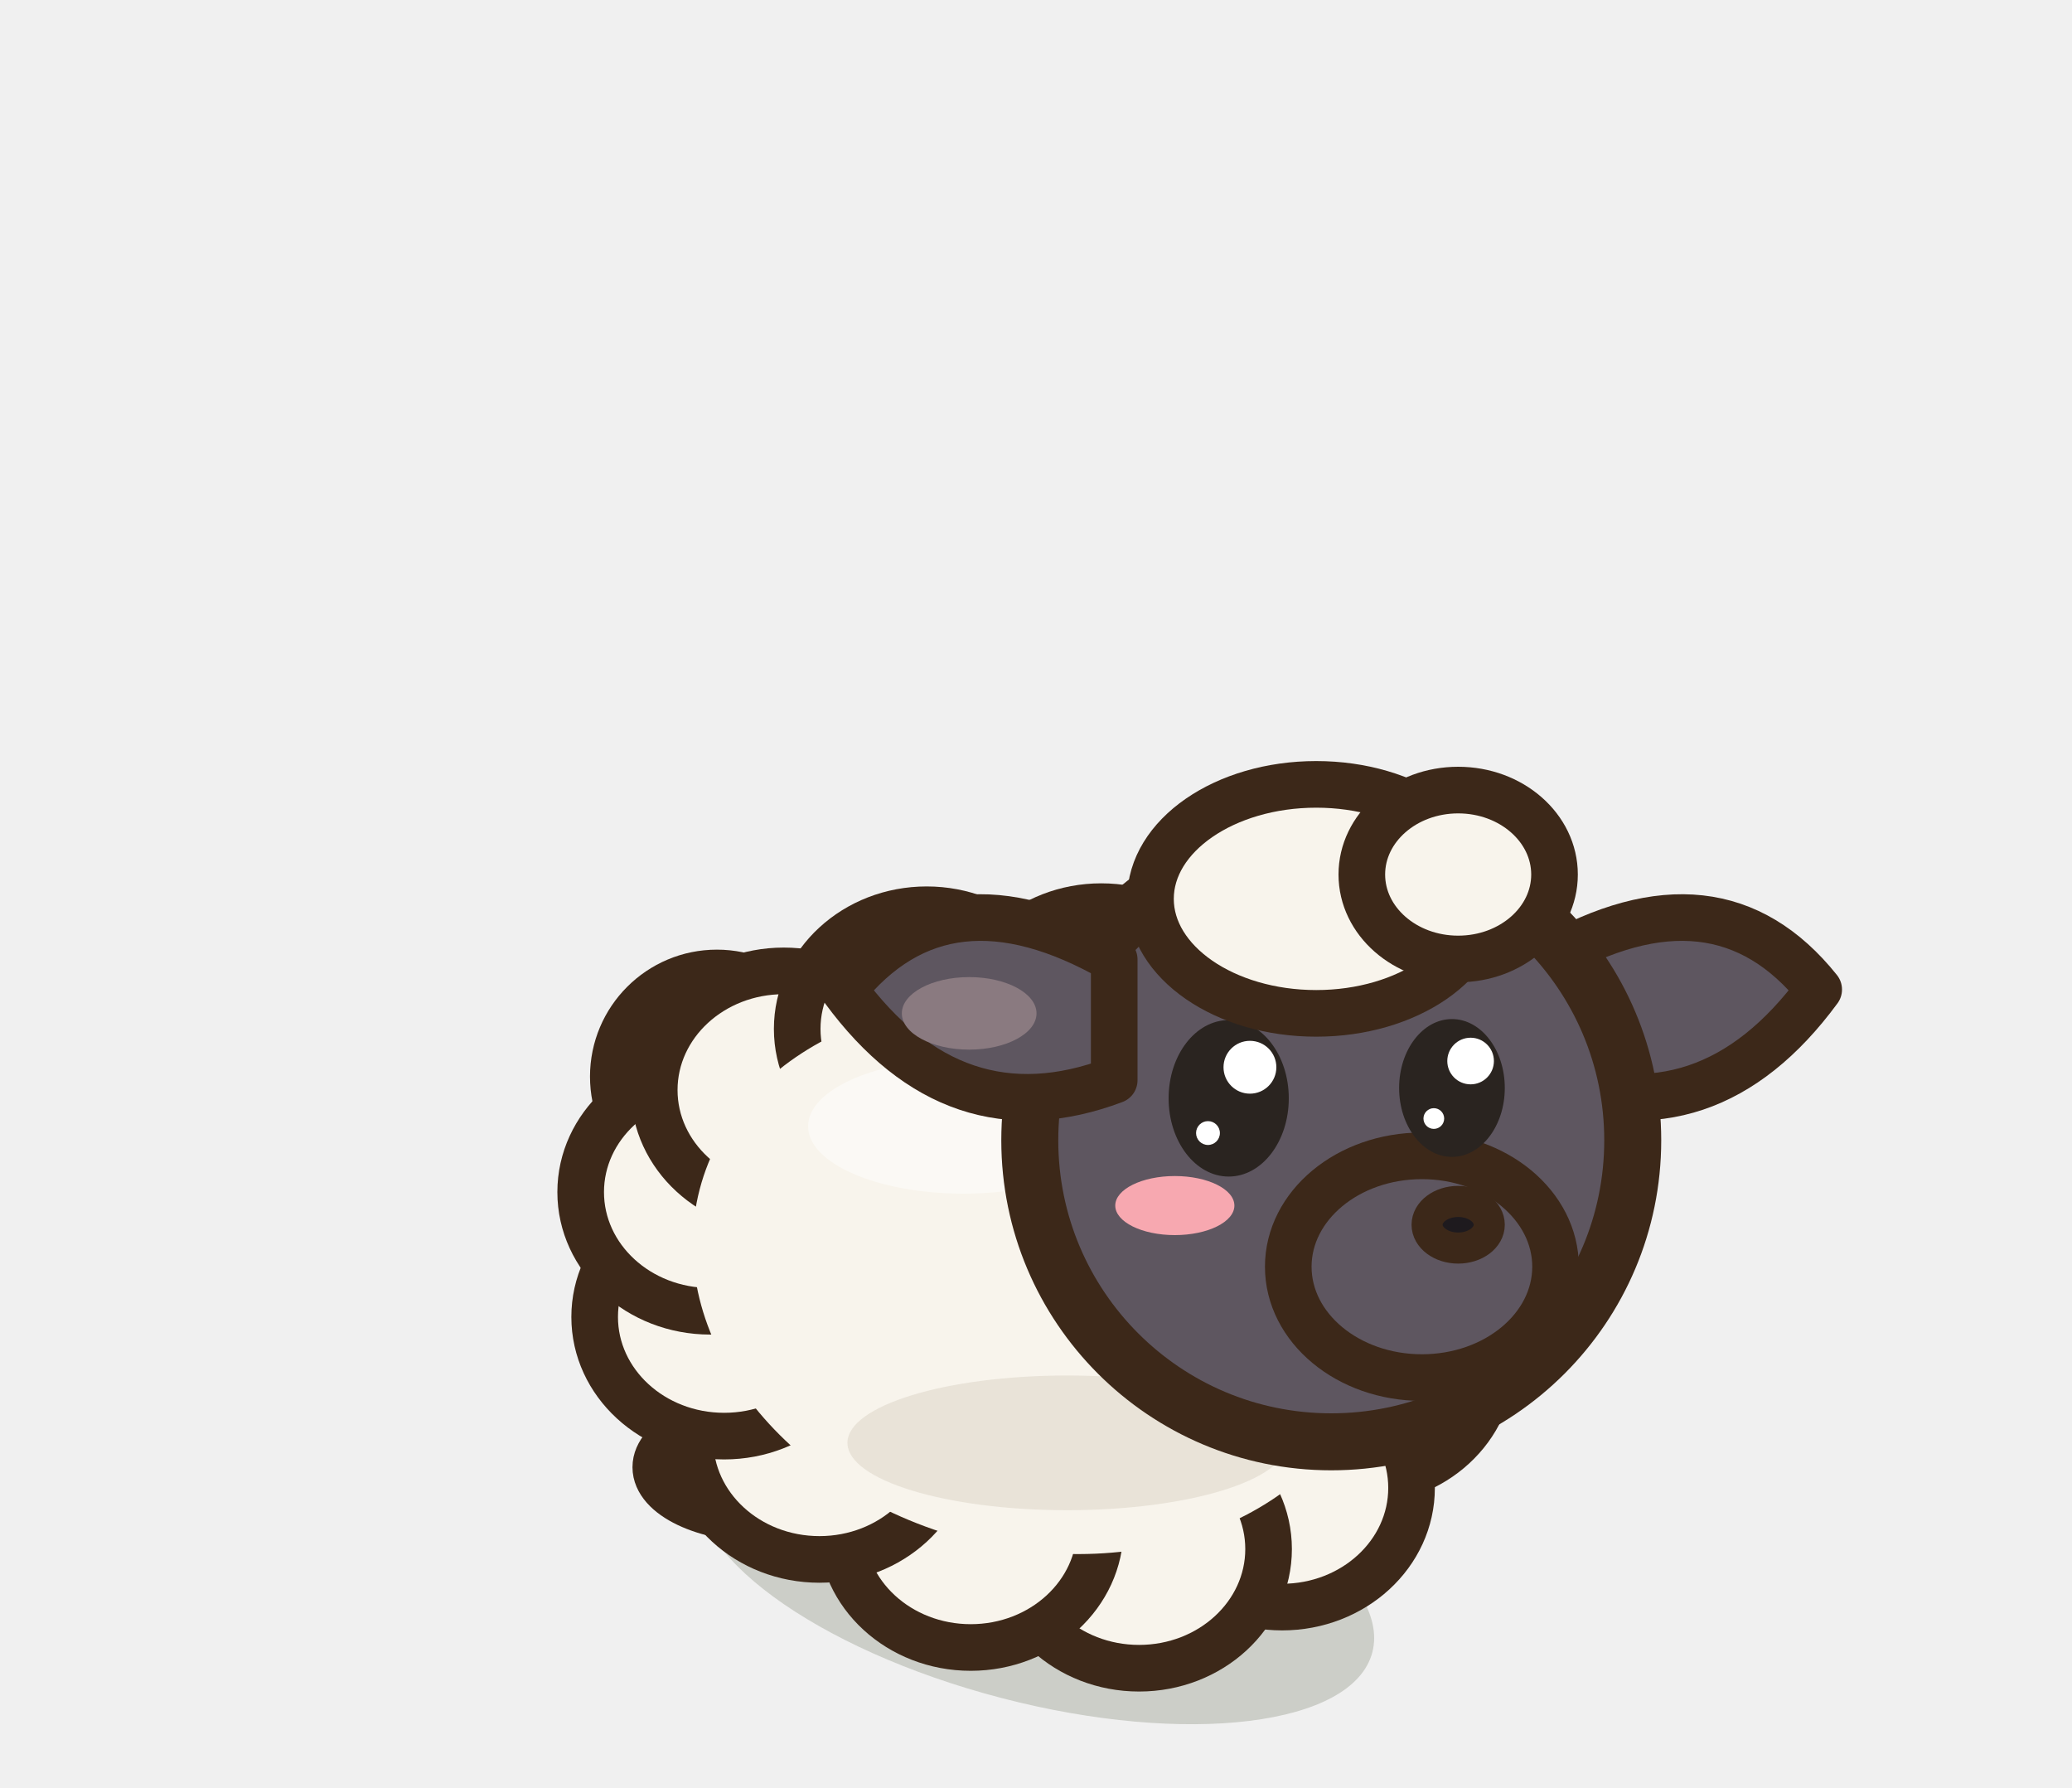
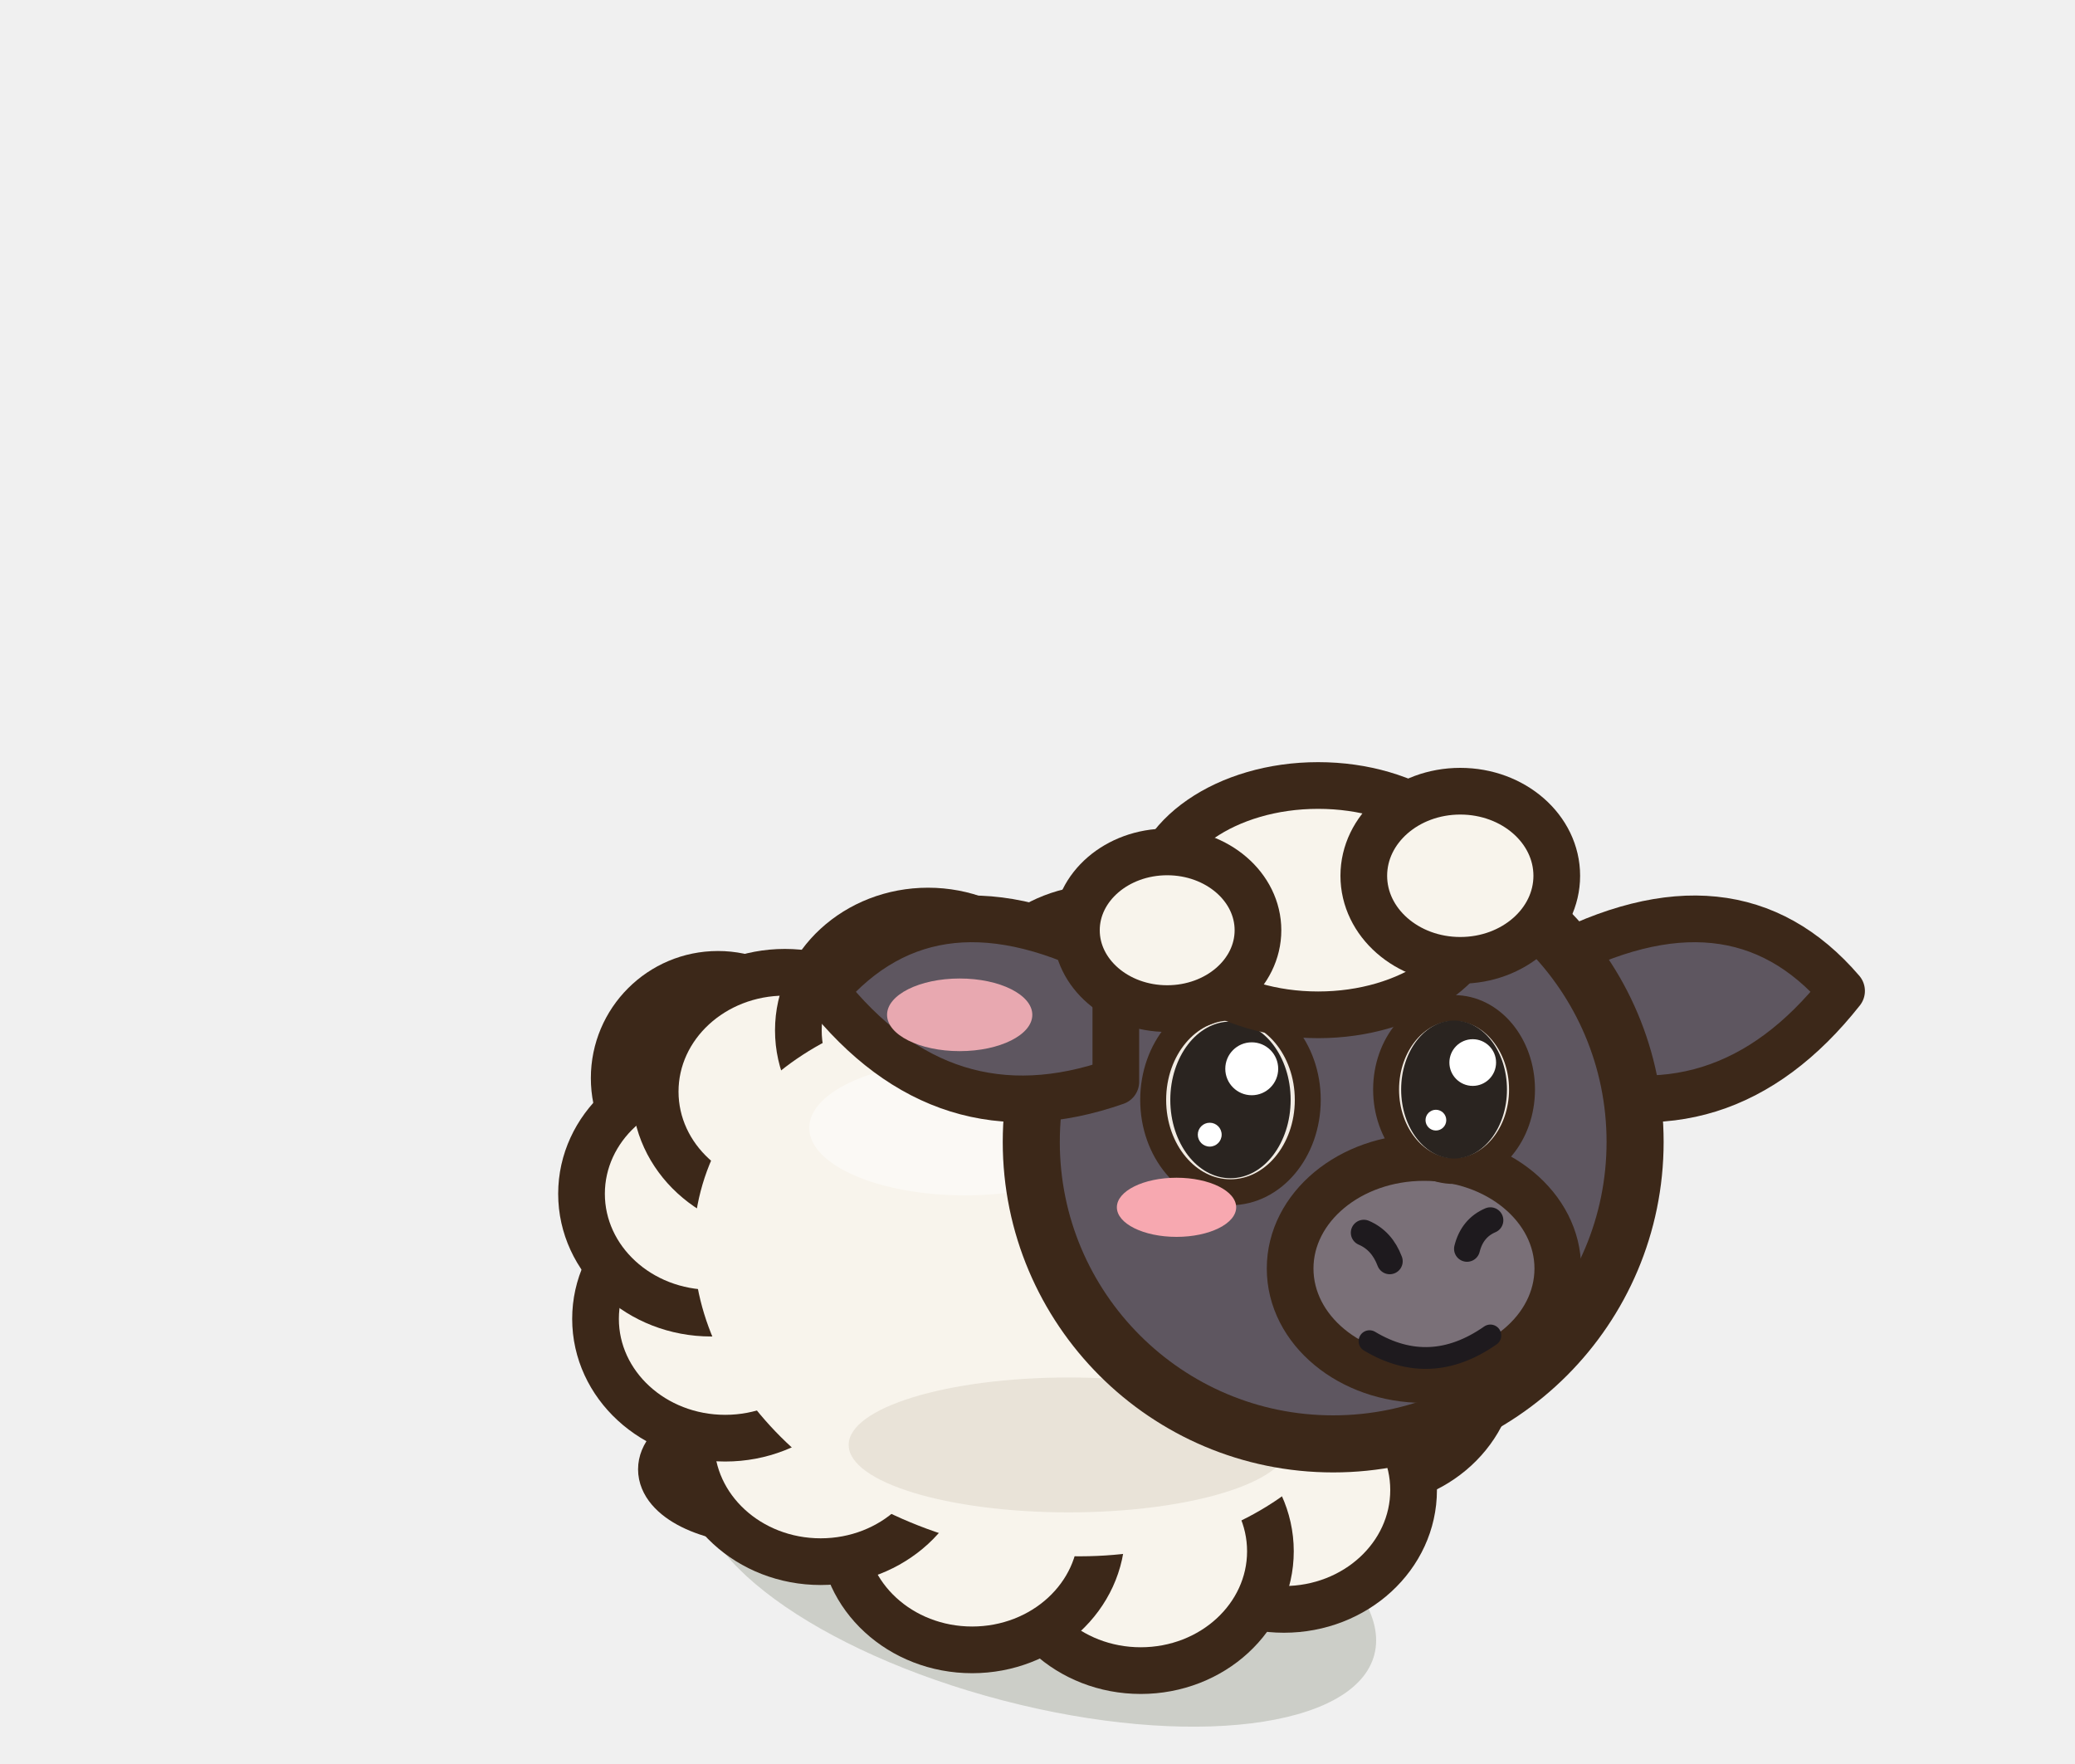
- <svg xmlns="http://www.w3.org/2000/svg" width="40" height="34.5" viewBox="-20 -30 40 34.5">
+ <svg xmlns="http://www.w3.org/2000/svg" width="40" height="34" viewBox="-20 -30 40 34">
  <ellipse cx="0" cy="0.2" rx="6.71" ry="2.66" fill="rgba(40,55,20,.18)" transform="rotate(14.61 0 0.2)" />
  <ellipse cx="-6.16" cy="-9.22" rx="2" ry="2" fill="#F8F4EC" stroke="#3C2819" stroke-width="0.9" stroke-linejoin="round" stroke-linecap="round" />
  <path d="M6.84,-3.57 L6.45,-2.5 L5.86,-1.53 L5.11,-0.7 L4.21,-0.03 L3.18,0.45 L2.07,0.71 L0.9,0.77 L-0.29,0.63 L-1.47,0.29 L-2.6,-0.23 L-3.66,-0.88 L-4.61,-1.65 L-5.43,-2.51 L-6.09,-3.43 L-6.58,-4.37 L-6.87,-5.31 L-6.96,-6.24 L-6.84,-7.13 L-6.51,-7.97 L-5.98,-8.73 L-5.26,-9.42 L-4.38,-10 L-3.36,-10.48 L-2.22,-10.83 L-1.01,-11.04 L0.23,-11.09 L1.47,-10.99 L2.66,-10.71 L3.78,-10.25 L4.77,-9.63 L5.61,-8.85 L6.27,-7.94 L6.73,-6.92 L6.98,-5.82 L7.02,-4.69 Z" fill="#F8F4EC" stroke="#3C2819" stroke-width="1.1" stroke-linejoin="round" stroke-linecap="round" />
  <clipPath id="q3sheepavantrepos">
    <path d="M6.84,-3.57 L6.45,-2.5 L5.86,-1.53 L5.11,-0.7 L4.21,-0.03 L3.18,0.45 L2.07,0.71 L0.9,0.77 L-0.29,0.63 L-1.47,0.29 L-2.6,-0.23 L-3.66,-0.88 L-4.61,-1.65 L-5.43,-2.51 L-6.09,-3.43 L-6.58,-4.37 L-6.87,-5.31 L-6.96,-6.24 L-6.84,-7.13 L-6.51,-7.97 L-5.98,-8.73 L-5.26,-9.42 L-4.38,-10 L-3.36,-10.48 L-2.22,-10.83 L-1.01,-11.04 L0.23,-11.09 L1.47,-10.99 L2.66,-10.71 L3.78,-10.25 L4.77,-9.63 L5.61,-8.85 L6.27,-7.94 L6.73,-6.92 L6.98,-5.82 L7.02,-4.69 Z" />
  </clipPath>
  <g clip-path="url(#q3sheepavantrepos)">
    <ellipse cx="0.5" cy="0.01" rx="6.71" ry="2.91" fill="#DCD5C8" />
    <ellipse cx="3.08" cy="-5.91" rx="4.94" ry="6.41" fill="#DCD5C8" opacity="0.45" />
    <path d="M-3.89,-9.9 Q0,-11.06 3.18,-8.37" fill="none" stroke="#FFFFFF" stroke-width="0.9" stroke-linecap="round" opacity="0.5" />
  </g>
  <path d="M6.84,-3.57 L6.45,-2.5 L5.86,-1.53 L5.11,-0.7 L4.21,-0.03 L3.18,0.45 L2.07,0.71 L0.9,0.77 L-0.29,0.63 L-1.47,0.29 L-2.6,-0.23 L-3.66,-0.88 L-4.61,-1.65 L-5.43,-2.51 L-6.09,-3.43 L-6.58,-4.37 L-6.87,-5.31 L-6.96,-6.24 L-6.84,-7.13 L-6.51,-7.97 L-5.98,-8.73 L-5.26,-9.42 L-4.38,-10 L-3.36,-10.48 L-2.22,-10.83 L-1.01,-11.04 L0.23,-11.09 L1.47,-10.99 L2.66,-10.71 L3.78,-10.25 L4.77,-9.63 L5.61,-8.85 L6.27,-7.94 L6.73,-6.92 L6.98,-5.82 L7.02,-4.69 Z" fill="none" stroke="#3C2819" stroke-width="1.1" stroke-linejoin="round" stroke-linecap="round" />
-   <ellipse cx="1.76" cy="0.07" rx="2.09" ry="1" fill="#5E5660" stroke="#3C2819" stroke-width="0.9" stroke-linejoin="round" stroke-linecap="round" />
-   <ellipse cx="-5.25" cy="-1.68" rx="2.09" ry="1" fill="#5E5660" stroke="#3C2819" stroke-width="0.9" stroke-linejoin="round" stroke-linecap="round" />
+   <ellipse cx="1.76" cy="0.07" rx="2" ry="1" fill="#5E5660" stroke="#3C2819" stroke-width="0.9" stroke-linejoin="round" stroke-linecap="round" />
+   <ellipse cx="2.81" cy="0.27" rx="0.84" ry="0.9" fill="#1E1A1E" stroke="#3C2819" stroke-width="0.8" stroke-linejoin="round" stroke-linecap="round" />
+   <ellipse cx="2.51" cy="0.07" rx="0.25" ry="0.22" fill-opacity="0.45" fill="#FFFFFF" stroke="none" />
+   <path d="M2.91,-0.58 L2.98,0.82" stroke="#2A2220" stroke-width="0.4" stroke-linecap="round" />
+   <ellipse cx="-5.25" cy="-1.68" rx="2" ry="1" fill="#5E5660" stroke="#3C2819" stroke-width="0.9" stroke-linejoin="round" stroke-linecap="round" />
+   <ellipse cx="-4.2" cy="-1.48" rx="0.84" ry="0.9" fill="#1E1A1E" stroke="#3C2819" stroke-width="0.8" stroke-linejoin="round" stroke-linecap="round" />
+   <ellipse cx="-4.5" cy="-1.68" rx="0.25" ry="0.22" fill-opacity="0.45" fill="#FFFFFF" stroke="none" />
+   <path d="M-4.1,-2.33 L-4.03,-0.93" stroke="#2A2220" stroke-width="0.4" stroke-linecap="round" />
  <ellipse cx="6.29" cy="-3.71" rx="2.5" ry="2.3" fill="#F8F4EC" stroke="#3C2819" stroke-width="0.9" stroke-linejoin="round" stroke-linecap="round" />
  <ellipse cx="4.75" cy="-1.28" rx="2.5" ry="2.3" fill="#F8F4EC" stroke="#3C2819" stroke-width="0.9" stroke-linejoin="round" stroke-linecap="round" />
  <ellipse cx="1.99" cy="-0.1" rx="2.5" ry="2.3" fill="#F8F4EC" stroke="#3C2819" stroke-width="0.9" stroke-linejoin="round" stroke-linecap="round" />
  <ellipse cx="-1.26" cy="-0.5" rx="2.5" ry="2.3" fill="#F8F4EC" stroke="#3C2819" stroke-width="0.9" stroke-linejoin="round" stroke-linecap="round" />
  <ellipse cx="-4.18" cy="-2.2" rx="2.5" ry="2.3" fill="#F8F4EC" stroke="#3C2819" stroke-width="0.9" stroke-linejoin="round" stroke-linecap="round" />
  <ellipse cx="-6.02" cy="-4.58" rx="2.5" ry="2.3" fill="#F8F4EC" stroke="#3C2819" stroke-width="0.9" stroke-linejoin="round" stroke-linecap="round" />
  <ellipse cx="-6.29" cy="-6.99" rx="2.5" ry="2.3" fill="#F8F4EC" stroke="#3C2819" stroke-width="0.9" stroke-linejoin="round" stroke-linecap="round" />
  <ellipse cx="-4.87" cy="-8.96" rx="2.5" ry="2.3" fill="#F8F4EC" stroke="#3C2819" stroke-width="0.9" stroke-linejoin="round" stroke-linecap="round" />
  <ellipse cx="-2.11" cy="-10.14" rx="2.5" ry="2.3" fill="#F8F4EC" stroke="#3C2819" stroke-width="0.9" stroke-linejoin="round" stroke-linecap="round" />
  <ellipse cx="1.26" cy="-10.2" rx="2.5" ry="2.3" fill="#F8F4EC" stroke="#3C2819" stroke-width="0.9" stroke-linejoin="round" stroke-linecap="round" />
  <ellipse cx="4.3" cy="-8.96" rx="2.5" ry="2.3" fill="#F8F4EC" stroke="#3C2819" stroke-width="0.9" stroke-linejoin="round" stroke-linecap="round" />
  <ellipse cx="6.14" cy="-6.59" rx="2.5" ry="2.3" fill="#F8F4EC" stroke="#3C2819" stroke-width="0.9" stroke-linejoin="round" stroke-linecap="round" />
  <ellipse cx="0" cy="-5.35" rx="6.71" ry="5.24" fill="#F8F4EC" transform="rotate(14.61 0 -5.35)" />
  <ellipse cx="-1.4" cy="-8.26" rx="3" ry="1.3" fill-opacity="0.45" fill="#FFFFFF" stroke="none" />
  <ellipse cx="0.6" cy="-2.15" rx="4.24" ry="1.3" fill-opacity="0.55" fill="#DCD5C8" stroke="none" />
  <g transform="translate(5.7 -7.99) scale(1 1)">
-     <path d="M4.19,-3.49 Q7.45,-5.36 9.41,-2.91 Q7.27,0 4.19,-1.16 Z" fill="#5E5660" stroke="#3C2819" stroke-width="0.9" stroke-linejoin="round" stroke-linecap="round" />
+     <path d="M4.19,-3.49 Q7.7,-5.36 9.8,-2.91 Q7.5,0 4.19,-1.16 Z" fill="#5E5660" stroke="#3C2819" stroke-width="0.9" stroke-linejoin="round" stroke-linecap="round" />
  </g>
  <ellipse cx="5.7" cy="-7.99" rx="5.82" ry="5.82" fill="#5E5660" stroke="#3C2819" stroke-width="1.1" stroke-linejoin="round" stroke-linecap="round" />
-   <ellipse cx="7.45" cy="-5.55" rx="2.58" ry="2.14" fill="#5E5660" stroke="#3C2819" stroke-width="0.9" stroke-linejoin="round" stroke-linecap="round" />
-   <ellipse cx="8.15" cy="-6.36" rx="0.6" ry="0.45" fill="#1E1A1E" stroke="#3C2819" stroke-width="0.6" stroke-linejoin="round" stroke-linecap="round" />
+   <ellipse cx="7.45" cy="-5.55" rx="2.58" ry="2.14" fill="#7A7078" stroke="#3C2819" stroke-width="0.9" stroke-linejoin="round" stroke-linecap="round" />
+   <ellipse cx="3.72" cy="-8.8" rx="1.49" ry="1.78" fill="#F2ECE4" stroke="#3C2819" stroke-width="0.5" stroke-linejoin="round" stroke-linecap="round" />
+   <ellipse cx="8.03" cy="-9" rx="1.31" ry="1.57" fill="#F2ECE4" stroke="#3C2819" stroke-width="0.5" stroke-linejoin="round" stroke-linecap="round" />
  <ellipse cx="3.72" cy="-8.8" rx="1.16" ry="1.51" fill="#2A2420" stroke="none" />
  <ellipse cx="4.13" cy="-9.4" rx="0.51" ry="0.51" fill="#FFFFFF" stroke="none" />
  <ellipse cx="3.32" cy="-8.13" rx="0.23" ry="0.23" fill="#FFFFFF" stroke="none" />
  <ellipse cx="8.03" cy="-9" rx="1.02" ry="1.33" fill="#2A2420" stroke="none" />
  <ellipse cx="8.39" cy="-9.52" rx="0.45" ry="0.45" fill="#FFFFFF" stroke="none" />
  <ellipse cx="7.68" cy="-8.41" rx="0.2" ry="0.2" fill="#FFFFFF" stroke="none" />
  <ellipse cx="2.68" cy="-6.73" rx="1.15" ry="0.57" fill="#F7A8B0" stroke="none" />
  <g transform="translate(5.7 -7.99) scale(-1 1)">
-     <path d="M4.19,-3.49 Q7.45,-5.36 9.41,-2.91 Q7.27,0 4.19,-1.16 Z" fill="#5E5660" stroke="#3C2819" stroke-width="0.9" stroke-linejoin="round" stroke-linecap="round" />
-     <ellipse cx="6.99" cy="-2.45" rx="1.3" ry="0.7" fill="#8A7A80" stroke="none" />
+     <path d="M4.19,-3.49 Q7.7,-5.36 9.8,-2.91 Q7.5,0 4.19,-1.16 Z" fill="#5E5660" stroke="#3C2819" stroke-width="0.9" stroke-linejoin="round" stroke-linecap="round" />
+     <ellipse cx="7.2" cy="-2.45" rx="1.4" ry="0.7" fill="#E8A8B0" stroke="none" />
  </g>
  <ellipse cx="5.41" cy="-12.65" rx="3.2" ry="2.21" fill="#F8F4EC" stroke="#3C2819" stroke-width="0.9" stroke-linejoin="round" stroke-linecap="round" />
  <ellipse cx="8.15" cy="-13.12" rx="1.86" ry="1.63" fill="#F8F4EC" stroke="#3C2819" stroke-width="0.9" stroke-linejoin="round" stroke-linecap="round" />
+   <ellipse cx="2.5" cy="-12.07" rx="1.75" ry="1.51" fill="#F8F4EC" stroke="#3C2819" stroke-width="0.9" stroke-linejoin="round" stroke-linecap="round" />
+   <path d="M6.29,-6.24 q0.35,0.15 0.5,0.55 M8.73,-6.48 q-0.35,0.15 -0.45,0.55" fill="none" stroke="#1E1A1E" stroke-width="0.5" stroke-linecap="round" stroke-linejoin="round" />
+   <path d="M6.4,-4.15 Q7.57,-3.45 8.73,-4.26" fill="none" stroke="#1E1A1E" stroke-width="0.42" stroke-linecap="round" stroke-linejoin="round" />
</svg>
